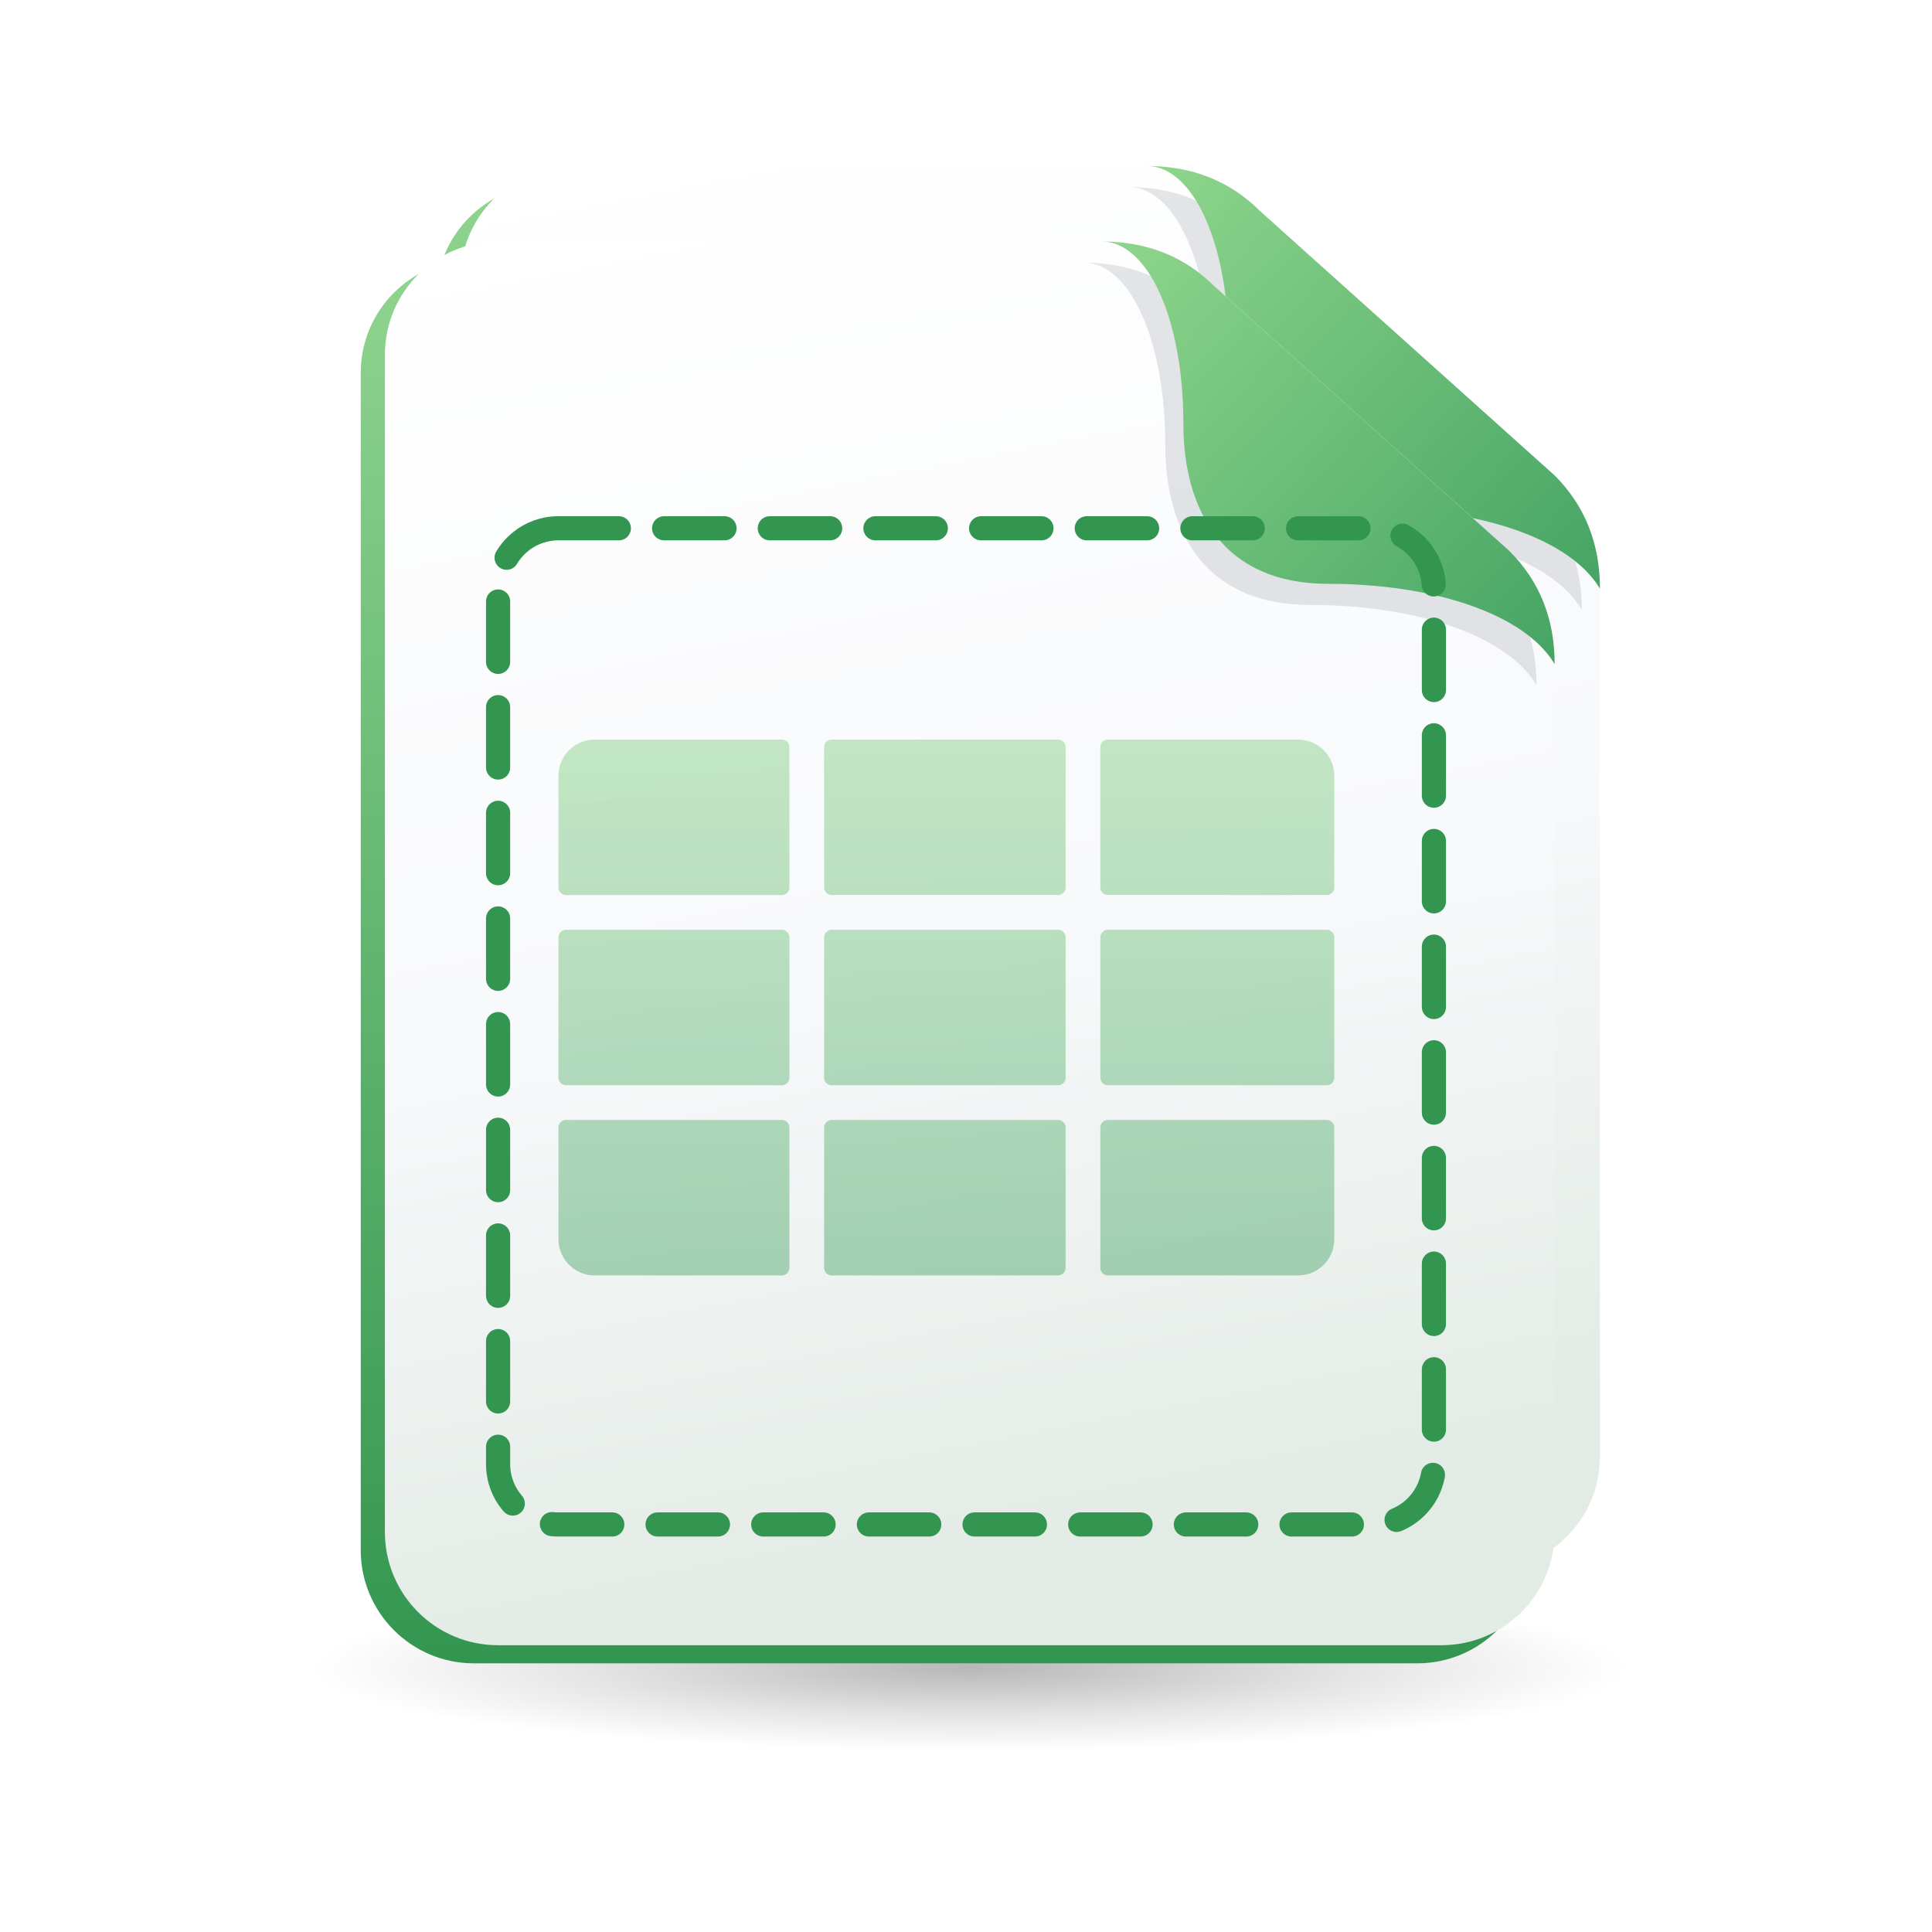
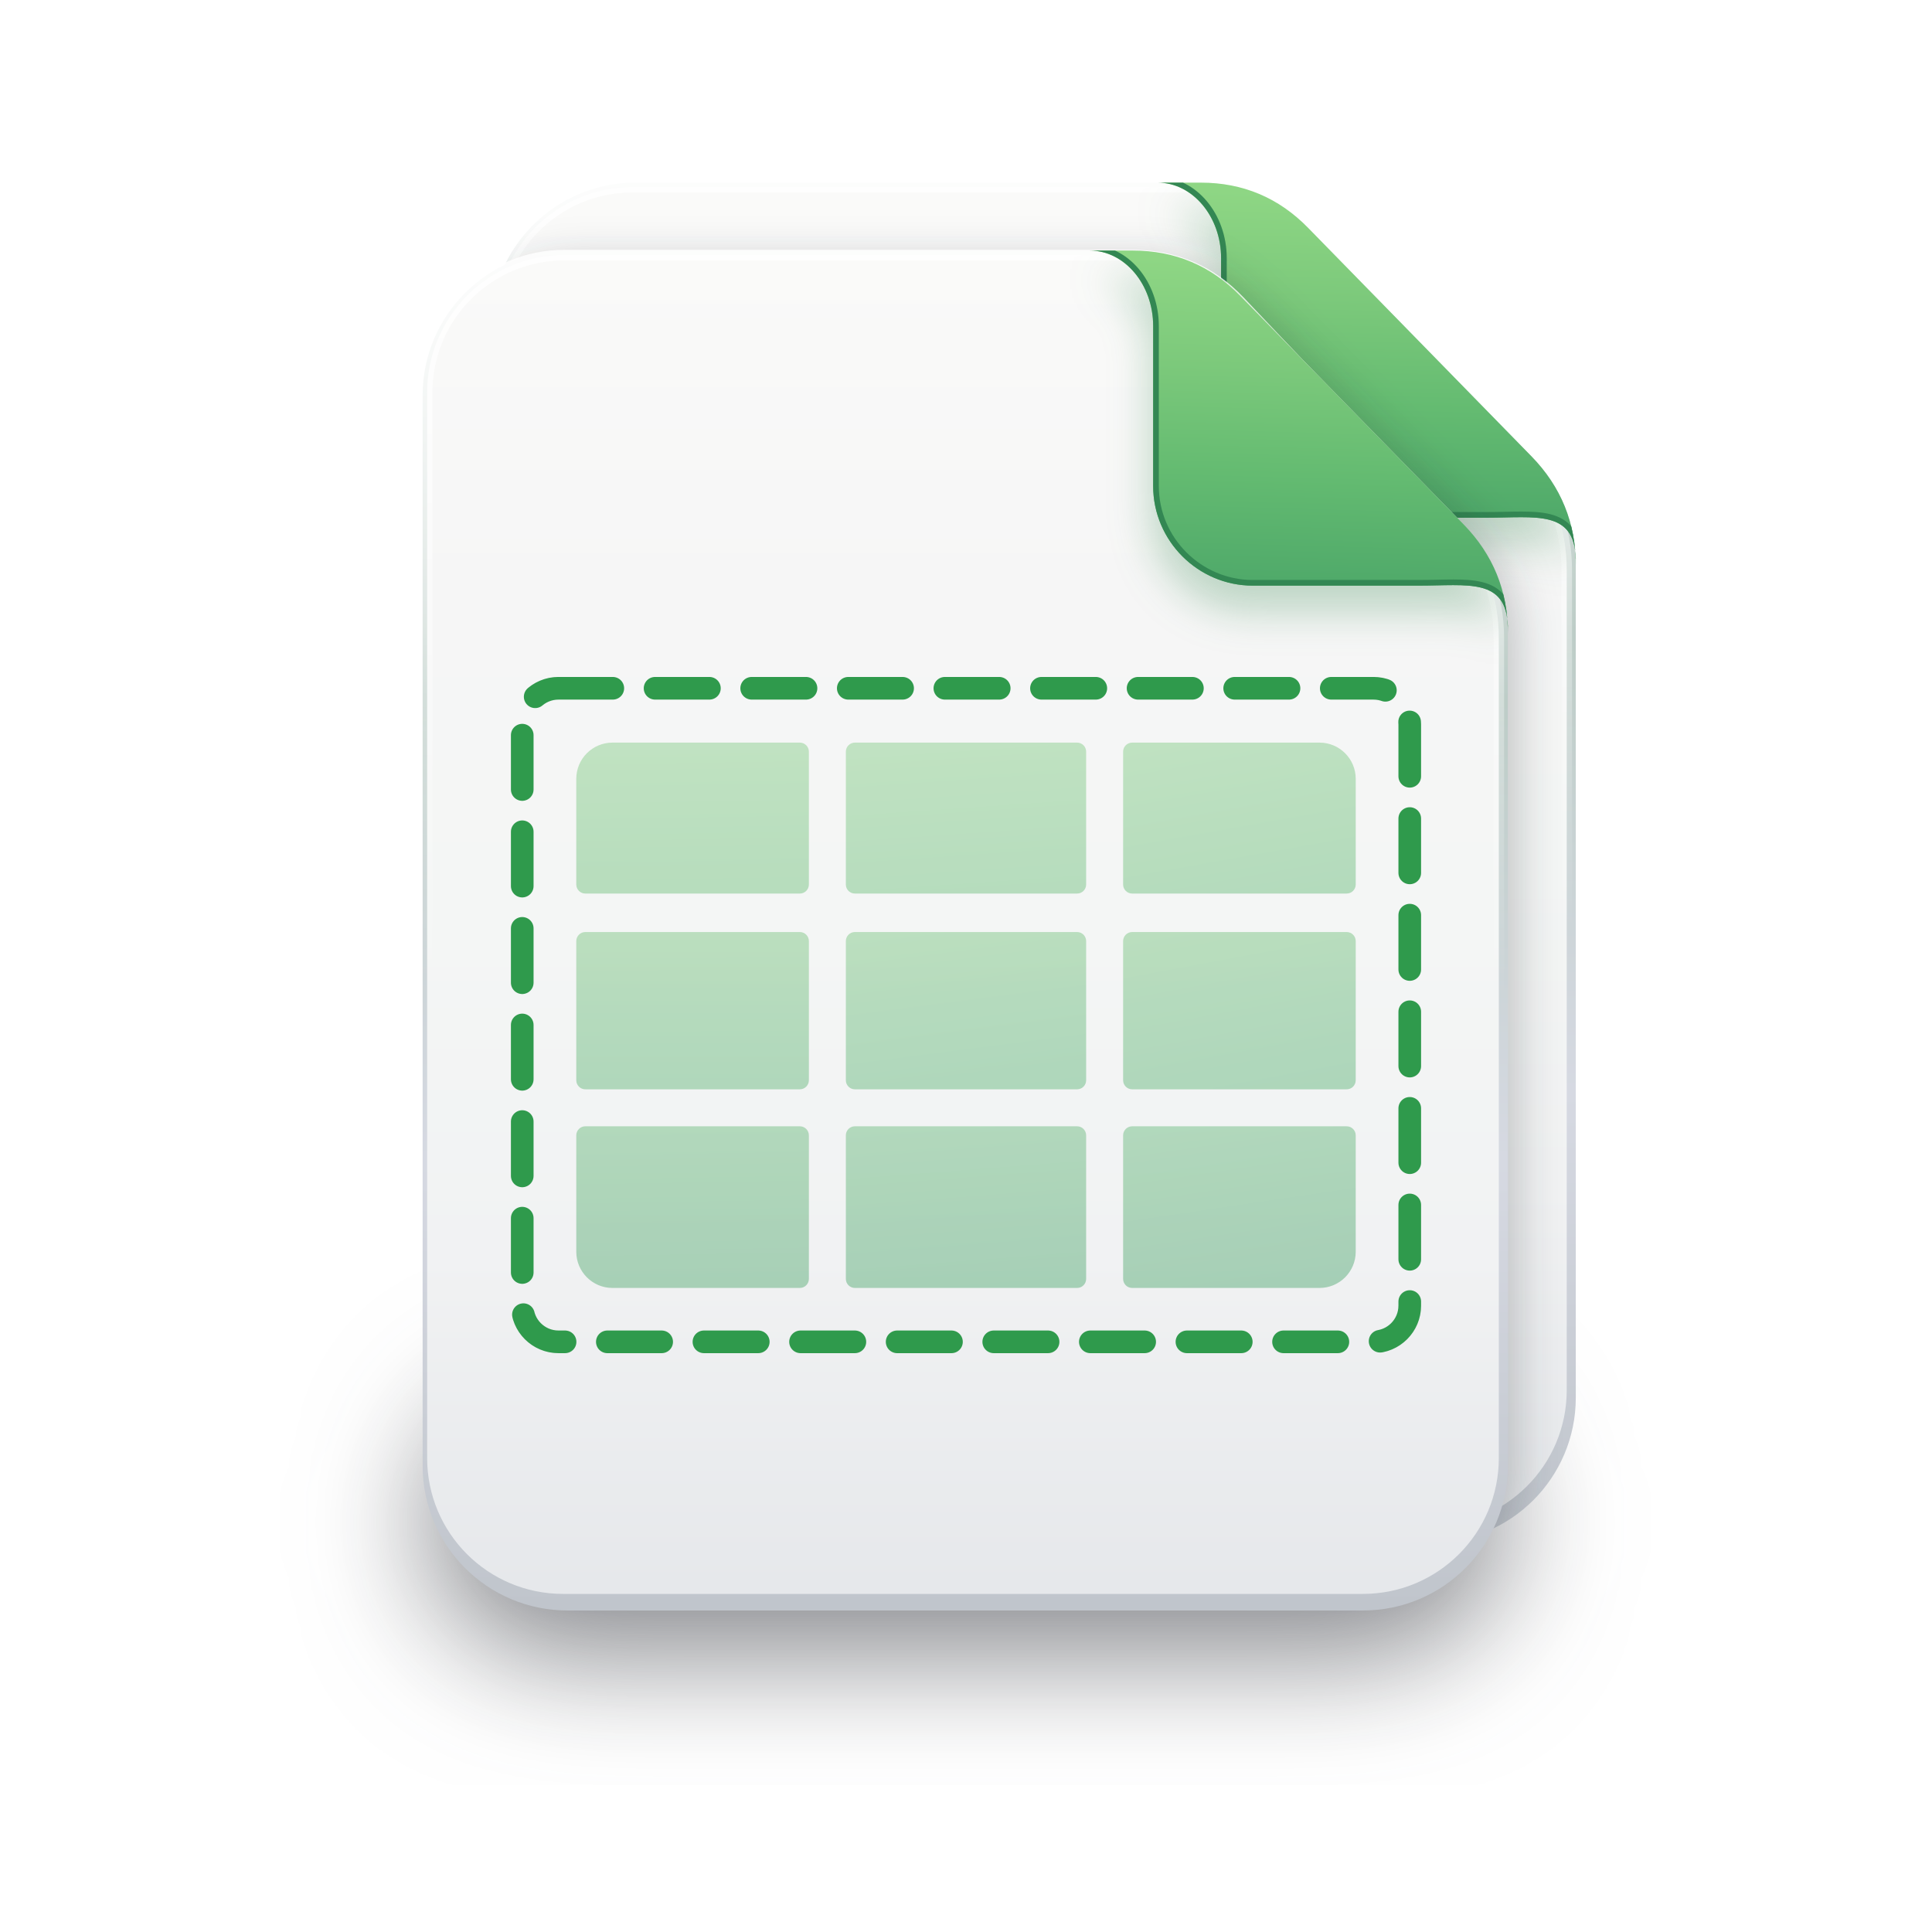
<svg xmlns="http://www.w3.org/2000/svg" width="128" height="128" viewBox="0 0 128 128">
  <defs>
-     <linearGradient id="g1" x1="30.5" y1="11" x2="30.5" y2="104" gradientUnits="userSpaceOnUse">
-       <stop offset="0" stop-color="#8fd48f" />
-       <stop offset="1" stop-color="#339650" />
+     <filter id="tfb1" x="-50%" y="-50%" width="200%" height="200%" color-interpolation-filters="sRGB">
+       <feGaussianBlur stdDeviation="4.21" />
+     </filter>
+     <linearGradient id="tf1" x1="70.08" y1="16.74" x2="70.08" y2="106.46" gradientUnits="userSpaceOnUse">
+       <stop offset="0" stop-color="#ebefed" />
+       <stop offset="0.33" stop-color="#bdcdc7" />
+       <stop offset="0.67" stop-color="#d6d9e2" />
+       <stop offset="1" stop-color="#c0c5cc" />
    </linearGradient>
-     <linearGradient id="g2" x1="30.5" y1="11" x2="48.5" y2="104" gradientUnits="userSpaceOnUse">
-       <stop offset="0" stop-color="#ffffff" />
-       <stop offset="0.55" stop-color="#f8f9fb" />
-       <stop offset="1" stop-color="#e3ebe5" />
+     <linearGradient id="tf2" x1="60.9" y1="17.45" x2="60.9" y2="105.14" gradientUnits="userSpaceOnUse">
+       <stop offset="0" stop-color="#fafaf9" />
+       <stop offset="0.25" stop-color="#f6f6f6" />
+       <stop offset="0.5" stop-color="#f4f6f5" />
+       <stop offset="0.75" stop-color="#f1f2f3" />
+       <stop offset="1" stop-color="#e6e8eb" />
    </linearGradient>
-     <linearGradient id="g3" x1="76" y1="11" x2="106" y2="39" gradientUnits="userSpaceOnUse">
-       <stop offset="0" stop-color="#8fd68c" />
-       <stop offset="1" stop-color="#45a464" />
+     <linearGradient id="tf3" x1="0" y1="16.6" x2="0" y2="106.7" gradientUnits="userSpaceOnUse">
+       <stop offset="0" stop-color="#ffffff" stop-opacity="0.85" />
+       <stop offset="0.55" stop-color="#ffffff" stop-opacity="0" />
    </linearGradient>
-     <radialGradient id="s4" cx="0" cy="0" r="1" gradientUnits="userSpaceOnUse" gradientTransform="translate(64.25 110.5) scale(43.4 5.5)">
-       <stop offset="0" stop-color="#000000" stop-opacity="0.28" />
-       <stop offset="0.6" stop-color="#000000" stop-opacity="0.098" />
-       <stop offset="1" stop-color="#000000" stop-opacity="0" />
-     </radialGradient>
-     <linearGradient id="g5" x1="25.5" y1="16" x2="25.5" y2="109" gradientUnits="userSpaceOnUse">
-       <stop offset="0" stop-color="#8fd48f" />
-       <stop offset="1" stop-color="#339650" />
+     <filter id="tfb2" x="-50%" y="-50%" width="200%" height="200%" color-interpolation-filters="sRGB">
+       <feGaussianBlur stdDeviation="1.31" />
+     </filter>
+     <clipPath id="tfc6">
+       <path d="M37.4 16.9L75.05 16.9Q79.25 16.9 82.14 19.95L96.41 35Q99.3 38.05 99.3 42.25V96.6A9 9 0 0 1 90.3 105.6H37.3A9 9 0 0 1 28.3 96.6V26A9.1 9.1 0 0 1 37.4 16.9Z" />
+     </clipPath>
+     <linearGradient id="tf4" x1="84.42" y1="38.34" x2="84.98" y2="17.37" gradientUnits="userSpaceOnUse">
+       <stop offset="0" stop-color="#50aa6a" />
+       <stop offset="0.33" stop-color="#64bb71" />
+       <stop offset="0.67" stop-color="#7cc97b" />
+       <stop offset="1" stop-color="#8ed684" />
    </linearGradient>
-     <linearGradient id="g6" x1="25.5" y1="16" x2="43.5" y2="109" gradientUnits="userSpaceOnUse">
-       <stop offset="0" stop-color="#ffffff" />
-       <stop offset="0.55" stop-color="#f8f9fb" />
-       <stop offset="1" stop-color="#e3ebe5" />
+     <clipPath id="tfc8">
+       <path d="M72.2 16.6L75.05 16.6Q79.25 16.6 82.18 19.61L96.97 34.74Q99.9 37.75 99.9 41.95V41.5C99.8 38.26 97.25 38.8 94 38.8L83 38.8C79.37 38.8 76.4 35.83 76.4 32.2V21.6C76.4 18.85 74.51 16.6 72.2 16.6Z" />
+     </clipPath>
+     <linearGradient id="tf5" x1="45.95" y1="58.86" x2="45.8" y2="49.46" gradientUnits="userSpaceOnUse">
+       <stop offset="0" stop-color="#61b970" />
+       <stop offset="1" stop-color="#77c679" />
    </linearGradient>
-     <linearGradient id="g7" x1="73" y1="16" x2="103" y2="44" gradientUnits="userSpaceOnUse">
-       <stop offset="0" stop-color="#8fd68c" />
-       <stop offset="1" stop-color="#45a464" />
+     <linearGradient id="tf6" x1="64.29" y1="59.14" x2="63.6" y2="49.16" gradientUnits="userSpaceOnUse">
+       <stop offset="0" stop-color="#5fb871" />
+       <stop offset="1" stop-color="#77c679" />
    </linearGradient>
-     <linearGradient id="g8" x1="0" y1="49" x2="0" y2="85" gradientUnits="userSpaceOnUse">
-       <stop offset="0" stop-color="#7fcd7f" />
-       <stop offset="1" stop-color="#45a464" />
+     <linearGradient id="tf7" x1="83" y1="59.67" x2="81.04" y2="48.64" gradientUnits="userSpaceOnUse">
+       <stop offset="0" stop-color="#59b46e" />
+       <stop offset="1" stop-color="#75c578" />
    </linearGradient>
+     <linearGradient id="tf8" x1="45.84" y1="71.77" x2="45.82" y2="62.05" gradientUnits="userSpaceOnUse">
+       <stop offset="0" stop-color="#53af6b" />
+       <stop offset="1" stop-color="#6bbd73" />
+     </linearGradient>
+     <linearGradient id="tf9" x1="64.66" y1="72.41" x2="63.24" y2="61.4" gradientUnits="userSpaceOnUse">
+       <stop offset="0" stop-color="#4fad6b" />
+       <stop offset="1" stop-color="#6bbe74" />
+     </linearGradient>
+     <linearGradient id="tf10" x1="83.13" y1="72.64" x2="81" y2="61.17" gradientUnits="userSpaceOnUse">
+       <stop offset="0" stop-color="#4dab6a" />
+       <stop offset="1" stop-color="#68bc72" />
+     </linearGradient>
+     <linearGradient id="tf11" x1="45.96" y1="85" x2="45.79" y2="74.85" gradientUnits="userSpaceOnUse">
+       <stop offset="0" stop-color="#42a264" />
+       <stop offset="1" stop-color="#5ab26c" />
+     </linearGradient>
+     <linearGradient id="tf12" x1="64.36" y1="85.31" x2="63.53" y2="74.54" gradientUnits="userSpaceOnUse">
+       <stop offset="0" stop-color="#3fa164" />
+       <stop offset="1" stop-color="#5ab26d" />
+     </linearGradient>
+     <linearGradient id="tf13" x1="82.85" y1="85.46" x2="81.19" y2="74.22" gradientUnits="userSpaceOnUse">
+       <stop offset="0" stop-color="#3e9f63" />
+       <stop offset="1" stop-color="#59b26d" />
+     </linearGradient>
+     <filter id="tftb" x="-20%" y="-20%" width="140%" height="140%">
+       <feGaussianBlur stdDeviation="1.4" />
+     </filter>
+     <clipPath id="tftc">
+       <path d="M37.6 16.6L75.05 16.6Q79.25 16.6 82.18 19.61L96.97 34.74Q99.9 37.75 99.9 41.95V97.1A9.6 9.6 0 0 1 90.3 106.7H37.6A9.6 9.6 0 0 1 28 97.1V26.2A9.6 9.6 0 0 1 37.6 16.6Z" transform="translate(4.5 -4.5)" />
+     </clipPath>
  </defs>
-   <path d="M38 11H76C79 11 81.5 12 83.5 14L103 31.5C105 33.5 106 36 106 39V96.5A7.5 7.5 0 0 1 98.5 104H38A7.5 7.5 0 0 1 30.5 96.5V18.5A7.5 7.5 0 0 1 38 11Z" fill="url(#g1)" transform="translate(-1.6 1.2)" />
-   <path d="M38 11H76C79 11 81.5 12 83.5 14L103 31.5C105 33.5 106 36 106 39V96.5A7.5 7.5 0 0 1 98.5 104H38A7.5 7.5 0 0 1 30.5 96.5V18.5A7.5 7.5 0 0 1 38 11Z" fill="url(#g2)" />
-   <path d="M76 11C79 11 81.5 12 83.5 14L103 31.5C105 33.5 106 36 106 39C104 35.64 97.9 33.68 91 33.68C84.1 33.68 81.4 28.92 81.4 23.04C81.4 16.04 79 11 76 11Z" fill="#1c2a40" fill-opacity="0.12" transform="translate(-1.2 1.4)" />
-   <path d="M76 11C79 11 81.5 12 83.5 14L103 31.5C105 33.5 106 36 106 39C104 35.64 97.9 33.68 91 33.68C84.1 33.68 81.4 28.92 81.4 23.04C81.4 16.04 79 11 76 11Z" fill="url(#g3)" />
-   <ellipse cx="64.25" cy="110.5" rx="43.4" ry="5.5" fill="url(#s4)" />
-   <path d="M33 16H73C76 16 78.5 17 80.5 19L100 36.5C102 38.5 103 41 103 44V101.5A7.5 7.5 0 0 1 95.5 109H33A7.5 7.5 0 0 1 25.5 101.5V23.5A7.5 7.5 0 0 1 33 16Z" fill="url(#g5)" transform="translate(-1.6 1.2)" />
-   <path d="M33 16H73C76 16 78.5 17 80.5 19L100 36.5C102 38.5 103 41 103 44V101.5A7.5 7.5 0 0 1 95.5 109H33A7.5 7.5 0 0 1 25.5 101.5V23.5A7.5 7.5 0 0 1 33 16Z" fill="url(#g6)" />
-   <path d="M73 16C76 16 78.5 17 80.5 19L100 36.5C102 38.5 103 41 103 44C101 40.64 94.9 38.68 88 38.68C81.1 38.68 78.4 33.92 78.4 28.04C78.4 21.04 76 16 73 16Z" fill="#1c2a40" fill-opacity="0.12" transform="translate(-1.2 1.4)" />
-   <path d="M73 16C76 16 78.5 17 80.5 19L100 36.5C102 38.5 103 41 103 44C101 40.64 94.9 38.68 88 38.68C81.1 38.68 78.4 33.92 78.4 28.04C78.4 21.04 76 16 73 16Z" fill="url(#g7)" />
-   <g opacity="0.45">
-     <path d="M39.4 49 H51.8 A0.5 0.5 0 0 1 52.3 49.5 V58.8 A0.5 0.5 0 0 1 51.8 59.3 H37.5 A0.5 0.5 0 0 1 37 58.8 V51.4 A2.4 2.4 0 0 1 39.4 49 Z" fill="url(#g8)" />
-     <path d="M55.1 49 H70.1 A0.5 0.5 0 0 1 70.6 49.5 V58.8 A0.5 0.5 0 0 1 70.1 59.3 H55.1 A0.5 0.5 0 0 1 54.6 58.8 V49.5 A0.5 0.5 0 0 1 55.1 49 Z" fill="url(#g8)" />
-     <path d="M73.4 49 H86 A2.4 2.4 0 0 1 88.4 51.4 V58.8 A0.5 0.5 0 0 1 87.9 59.3 H73.4 A0.5 0.5 0 0 1 72.9 58.8 V49.5 A0.5 0.5 0 0 1 73.4 49 Z" fill="url(#g8)" />
-     <path d="M37.5 61.6 H51.8 A0.5 0.5 0 0 1 52.3 62.1 V71.4 A0.5 0.5 0 0 1 51.8 71.9 H37.5 A0.5 0.5 0 0 1 37 71.4 V62.1 A0.5 0.5 0 0 1 37.5 61.6 Z" fill="url(#g8)" />
-     <path d="M55.1 61.6 H70.1 A0.5 0.5 0 0 1 70.6 62.1 V71.4 A0.5 0.5 0 0 1 70.1 71.9 H55.1 A0.5 0.5 0 0 1 54.6 71.4 V62.1 A0.5 0.5 0 0 1 55.1 61.6 Z" fill="url(#g8)" />
-     <path d="M73.4 61.6 H87.9 A0.5 0.5 0 0 1 88.4 62.1 V71.4 A0.5 0.5 0 0 1 87.9 71.9 H73.4 A0.5 0.5 0 0 1 72.9 71.4 V62.1 A0.5 0.5 0 0 1 73.4 61.6 Z" fill="url(#g8)" />
-     <path d="M37.5 74.2 H51.8 A0.5 0.5 0 0 1 52.3 74.7 V84 A0.5 0.5 0 0 1 51.8 84.5 H39.4 A2.4 2.4 0 0 1 37 82.1 V74.7 A0.5 0.5 0 0 1 37.5 74.2 Z" fill="url(#g8)" />
-     <path d="M55.1 74.2 H70.1 A0.5 0.5 0 0 1 70.6 74.7 V84 A0.5 0.5 0 0 1 70.1 84.5 H55.1 A0.5 0.5 0 0 1 54.6 84 V74.7 A0.5 0.5 0 0 1 55.1 74.2 Z" fill="url(#g8)" />
-     <path d="M73.4 74.2 H87.9 A0.5 0.5 0 0 1 88.4 74.7 V82.1 A2.4 2.4 0 0 1 86 84.5 H73.4 A0.5 0.5 0 0 1 72.9 84 V74.7 A0.5 0.5 0 0 1 73.4 74.2 Z" fill="url(#g8)" />
+   <path d="M37.1 92.17H90.8A8.69 8.69 0 0 1 99.48 100.85V100.85A8.69 8.69 0 0 1 90.8 109.54H37.1A8.69 8.69 0 0 1 28.42 100.85V100.85A8.69 8.69 0 0 1 37.1 92.17Z" fill="#1d2028" filter="url(#tfb1)" opacity="0.54" />
+   <g transform="translate(4.5 -4.5)">
+     <path d="M37.6 16.6L75.05 16.6Q79.25 16.6 82.18 19.61L96.97 34.74Q99.9 37.75 99.9 41.95V97.1A9.6 9.6 0 0 1 90.3 106.7H37.6A9.6 9.6 0 0 1 28 97.1V26.2A9.6 9.6 0 0 1 37.6 16.6Z" fill="url(#tf1)" />
+     <path d="M37.4 16.9L75.05 16.9Q79.25 16.9 82.14 19.95L96.41 35Q99.3 38.05 99.3 42.25V96.6A9 9 0 0 1 90.3 105.6H37.3A9 9 0 0 1 28.3 96.6V26A9.1 9.1 0 0 1 37.4 16.9Z" fill="url(#tf2)" />
+     <path d="M37.4 16.9L75.05 16.9Q79.25 16.9 82.14 19.95L96.41 35Q99.3 38.05 99.3 42.25V96.6A9 9 0 0 1 90.3 105.6H37.3A9 9 0 0 1 28.3 96.6V26A9.1 9.1 0 0 1 37.4 16.9Z" fill="none" stroke="url(#tf3)" stroke-width="0.7" />
+     <g clip-path="url(#tfc6)">
+       <path d="M72.2 16.6L75.05 16.6Q79.25 16.6 82.18 19.61L96.97 34.74Q99.9 37.75 99.9 41.95V41.5C99.8 38.26 97.25 38.8 94 38.8L83 38.8C79.37 38.8 76.4 35.83 76.4 32.2V21.6C76.4 18.85 74.51 16.6 72.2 16.6Z" fill="#1d7a3a" filter="url(#tfb2)" opacity="0.26" transform="translate(-0.22 1.76)" />
+     </g>
+     <path d="M72.2 16.6L75.05 16.6Q79.25 16.6 82.18 19.61L96.97 34.74Q99.9 37.75 99.9 41.95V41.5C99.8 38.26 97.25 38.8 94 38.8L83 38.8C79.37 38.8 76.4 35.83 76.4 32.2V21.6C76.4 18.85 74.51 16.6 72.2 16.6Z" fill="url(#tf4)" />
+     <g clip-path="url(#tfc8)">
+       <path d="M99.9 41.5C99.8 38.26 97.25 38.8 94 38.8L83 38.8C79.37 38.8 76.4 35.83 76.4 32.2V21.6C76.4 18.85 74.51 16.6 72.2 16.6" fill="none" stroke="#338753" stroke-width="0.75" />
+     </g>
  </g>
-   <rect x="33" y="35" width="62" height="66" rx="4" fill="none" stroke="#339650" stroke-width="1.6" stroke-dasharray="4 3" stroke-linecap="round" />
+   <g clip-path="url(#tftc)">
+     <path d="M37.6 16.6L75.05 16.6Q79.25 16.6 82.18 19.61L96.97 34.74Q99.9 37.75 99.9 41.95V97.1A9.6 9.6 0 0 1 90.3 106.7H37.6A9.6 9.6 0 0 1 28 97.1V26.2A9.6 9.6 0 0 1 37.6 16.6Z" fill="#1d2028" opacity="0.22" filter="url(#tftb)" transform="translate(0.8 0.6)" />
+   </g>
+   <path d="M37.6 16.6L75.05 16.6Q79.25 16.6 82.18 19.61L96.97 34.74Q99.9 37.75 99.9 41.95V97.1A9.6 9.6 0 0 1 90.3 106.7H37.6A9.6 9.6 0 0 1 28 97.1V26.2A9.6 9.6 0 0 1 37.6 16.6Z" fill="url(#tf1)" />
+   <path d="M37.4 16.9L75.05 16.9Q79.25 16.9 82.14 19.95L96.41 35Q99.3 38.05 99.3 42.25V96.6A9 9 0 0 1 90.3 105.6H37.3A9 9 0 0 1 28.3 96.6V26A9.1 9.1 0 0 1 37.4 16.9Z" fill="url(#tf2)" />
+   <path d="M37.4 16.9L75.05 16.9Q79.25 16.9 82.14 19.95L96.41 35Q99.3 38.05 99.3 42.25V96.6A9 9 0 0 1 90.3 105.6H37.3A9 9 0 0 1 28.3 96.6V26A9.1 9.1 0 0 1 37.4 16.9Z" fill="none" stroke="url(#tf3)" stroke-width="0.7" />
+   <g clip-path="url(#tfc6)">
+     <path d="M72.2 16.6L75.05 16.6Q79.25 16.6 82.18 19.61L96.97 34.74Q99.9 37.75 99.9 41.95V41.5C99.8 38.26 97.25 38.8 94 38.8L83 38.8C79.37 38.8 76.4 35.83 76.4 32.2V21.6C76.4 18.85 74.51 16.6 72.2 16.6Z" fill="#1d7a3a" filter="url(#tfb2)" opacity="0.26" transform="translate(-0.22 1.76)" />
+   </g>
+   <path d="M72.2 16.6L75.05 16.6Q79.25 16.6 82.18 19.61L96.97 34.74Q99.9 37.75 99.9 41.95V41.5C99.8 38.26 97.25 38.8 94 38.8L83 38.8C79.37 38.8 76.4 35.83 76.4 32.2V21.6C76.4 18.85 74.51 16.6 72.2 16.6Z" fill="url(#tf4)" />
+   <g clip-path="url(#tfc8)">
+     <path d="M99.9 41.5C99.8 38.26 97.25 38.8 94 38.8L83 38.8C79.37 38.8 76.4 35.83 76.4 32.2V21.6C76.4 18.85 74.51 16.6 72.2 16.6" fill="none" stroke="#338753" stroke-width="0.75" />
+   </g>
+   <g opacity="0.42">
+     <path d="M40.58 49.2H52.99A0.6 0.6 0 0 1 53.59 49.8V58.6A0.6 0.6 0 0 1 52.99 59.2H38.78A0.6 0.6 0 0 1 38.18 58.6V51.6A2.4 2.4 0 0 1 40.58 49.2Z" fill="url(#tf5)" />
+     <path d="M56.64 49.2H71.36A0.6 0.6 0 0 1 71.96 49.8V58.6A0.6 0.6 0 0 1 71.36 59.2H56.64A0.6 0.6 0 0 1 56.04 58.6V49.8A0.6 0.6 0 0 1 56.64 49.2Z" fill="url(#tf6)" />
+     <path d="M75.01 49.2H87.42A2.4 2.4 0 0 1 89.82 51.6V58.6A0.6 0.6 0 0 1 89.22 59.2H75.01A0.6 0.6 0 0 1 74.41 58.6V49.8A0.6 0.6 0 0 1 75.01 49.2Z" fill="url(#tf7)" />
+     <path d="M38.78 61.75H52.99A0.6 0.6 0 0 1 53.59 62.35V71.57A0.6 0.6 0 0 1 52.99 72.17H38.78A0.6 0.6 0 0 1 38.18 71.57V62.35A0.6 0.6 0 0 1 38.78 61.75Z" fill="url(#tf8)" />
+     <path d="M56.64 61.75H71.36A0.6 0.6 0 0 1 71.96 62.35V71.57A0.6 0.6 0 0 1 71.36 72.17H56.64A0.6 0.6 0 0 1 56.04 71.57V62.35A0.6 0.6 0 0 1 56.64 61.75Z" fill="url(#tf9)" />
+     <path d="M75.01 61.75H89.22A0.6 0.6 0 0 1 89.82 62.35V71.57A0.6 0.6 0 0 1 89.22 72.17H75.01A0.6 0.6 0 0 1 74.41 71.57V62.35A0.6 0.6 0 0 1 75.01 61.75Z" fill="url(#tf10)" />
+     <path d="M38.78 74.62H52.99A0.6 0.6 0 0 1 53.59 75.22V84.73A0.6 0.6 0 0 1 52.99 85.33H40.58A2.4 2.4 0 0 1 38.18 82.93V75.22A0.6 0.6 0 0 1 38.78 74.62Z" fill="url(#tf11)" />
+     <path d="M56.64 74.62H71.36A0.6 0.6 0 0 1 71.96 75.22V84.73A0.6 0.6 0 0 1 71.36 85.33H56.64A0.6 0.6 0 0 1 56.04 84.73V75.22A0.6 0.6 0 0 1 56.64 74.62Z" fill="url(#tf12)" />
+     <path d="M75.01 74.62H89.22A0.6 0.6 0 0 1 89.82 75.22V82.93A2.4 2.4 0 0 1 87.42 85.33H75.01A0.6 0.6 0 0 1 74.41 84.73V75.22A0.6 0.6 0 0 1 75.01 74.62Z" fill="url(#tf13)" />
+   </g>
+   <path d="M37 45.6H91A2.4 2.4 0 0 1 93.4 48V86.5A2.4 2.4 0 0 1 91 88.9H37A2.4 2.4 0 0 1 34.6 86.5V48A2.4 2.4 0 0 1 37 45.6Z" fill="none" stroke="#2f9a4c" stroke-width="1.5" stroke-linecap="round" stroke-dasharray="3.6 2.8" />
</svg>
